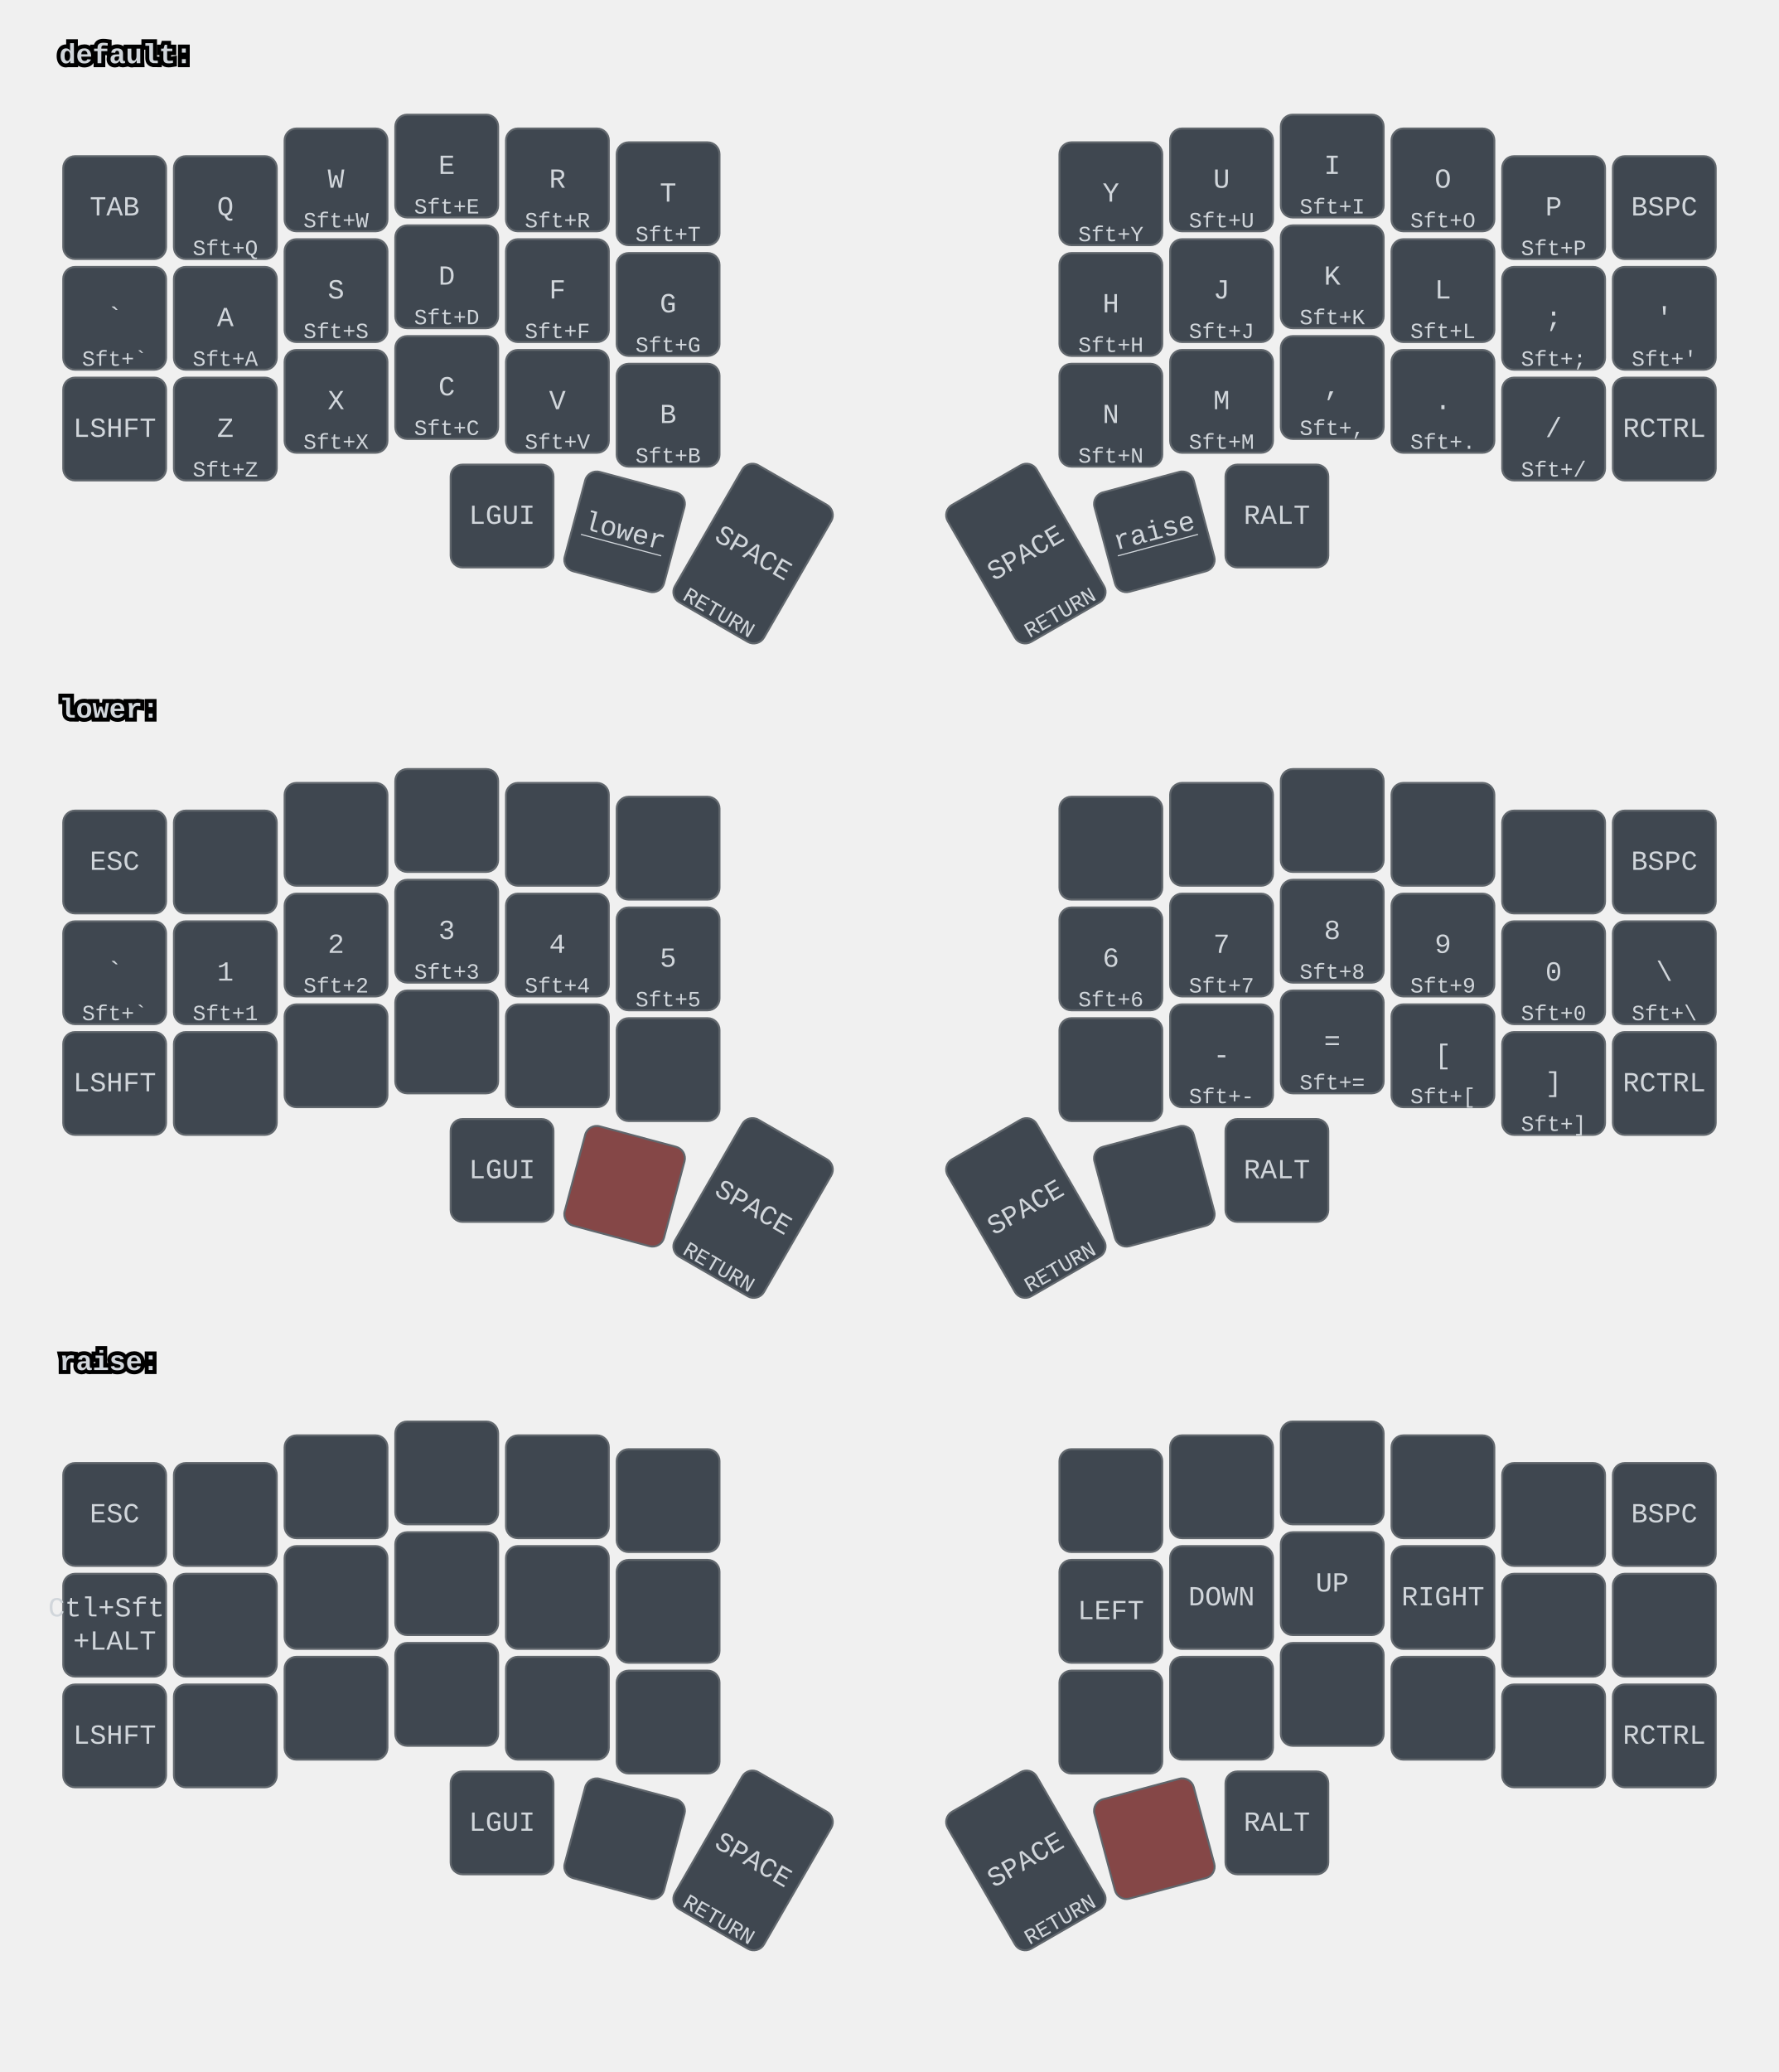
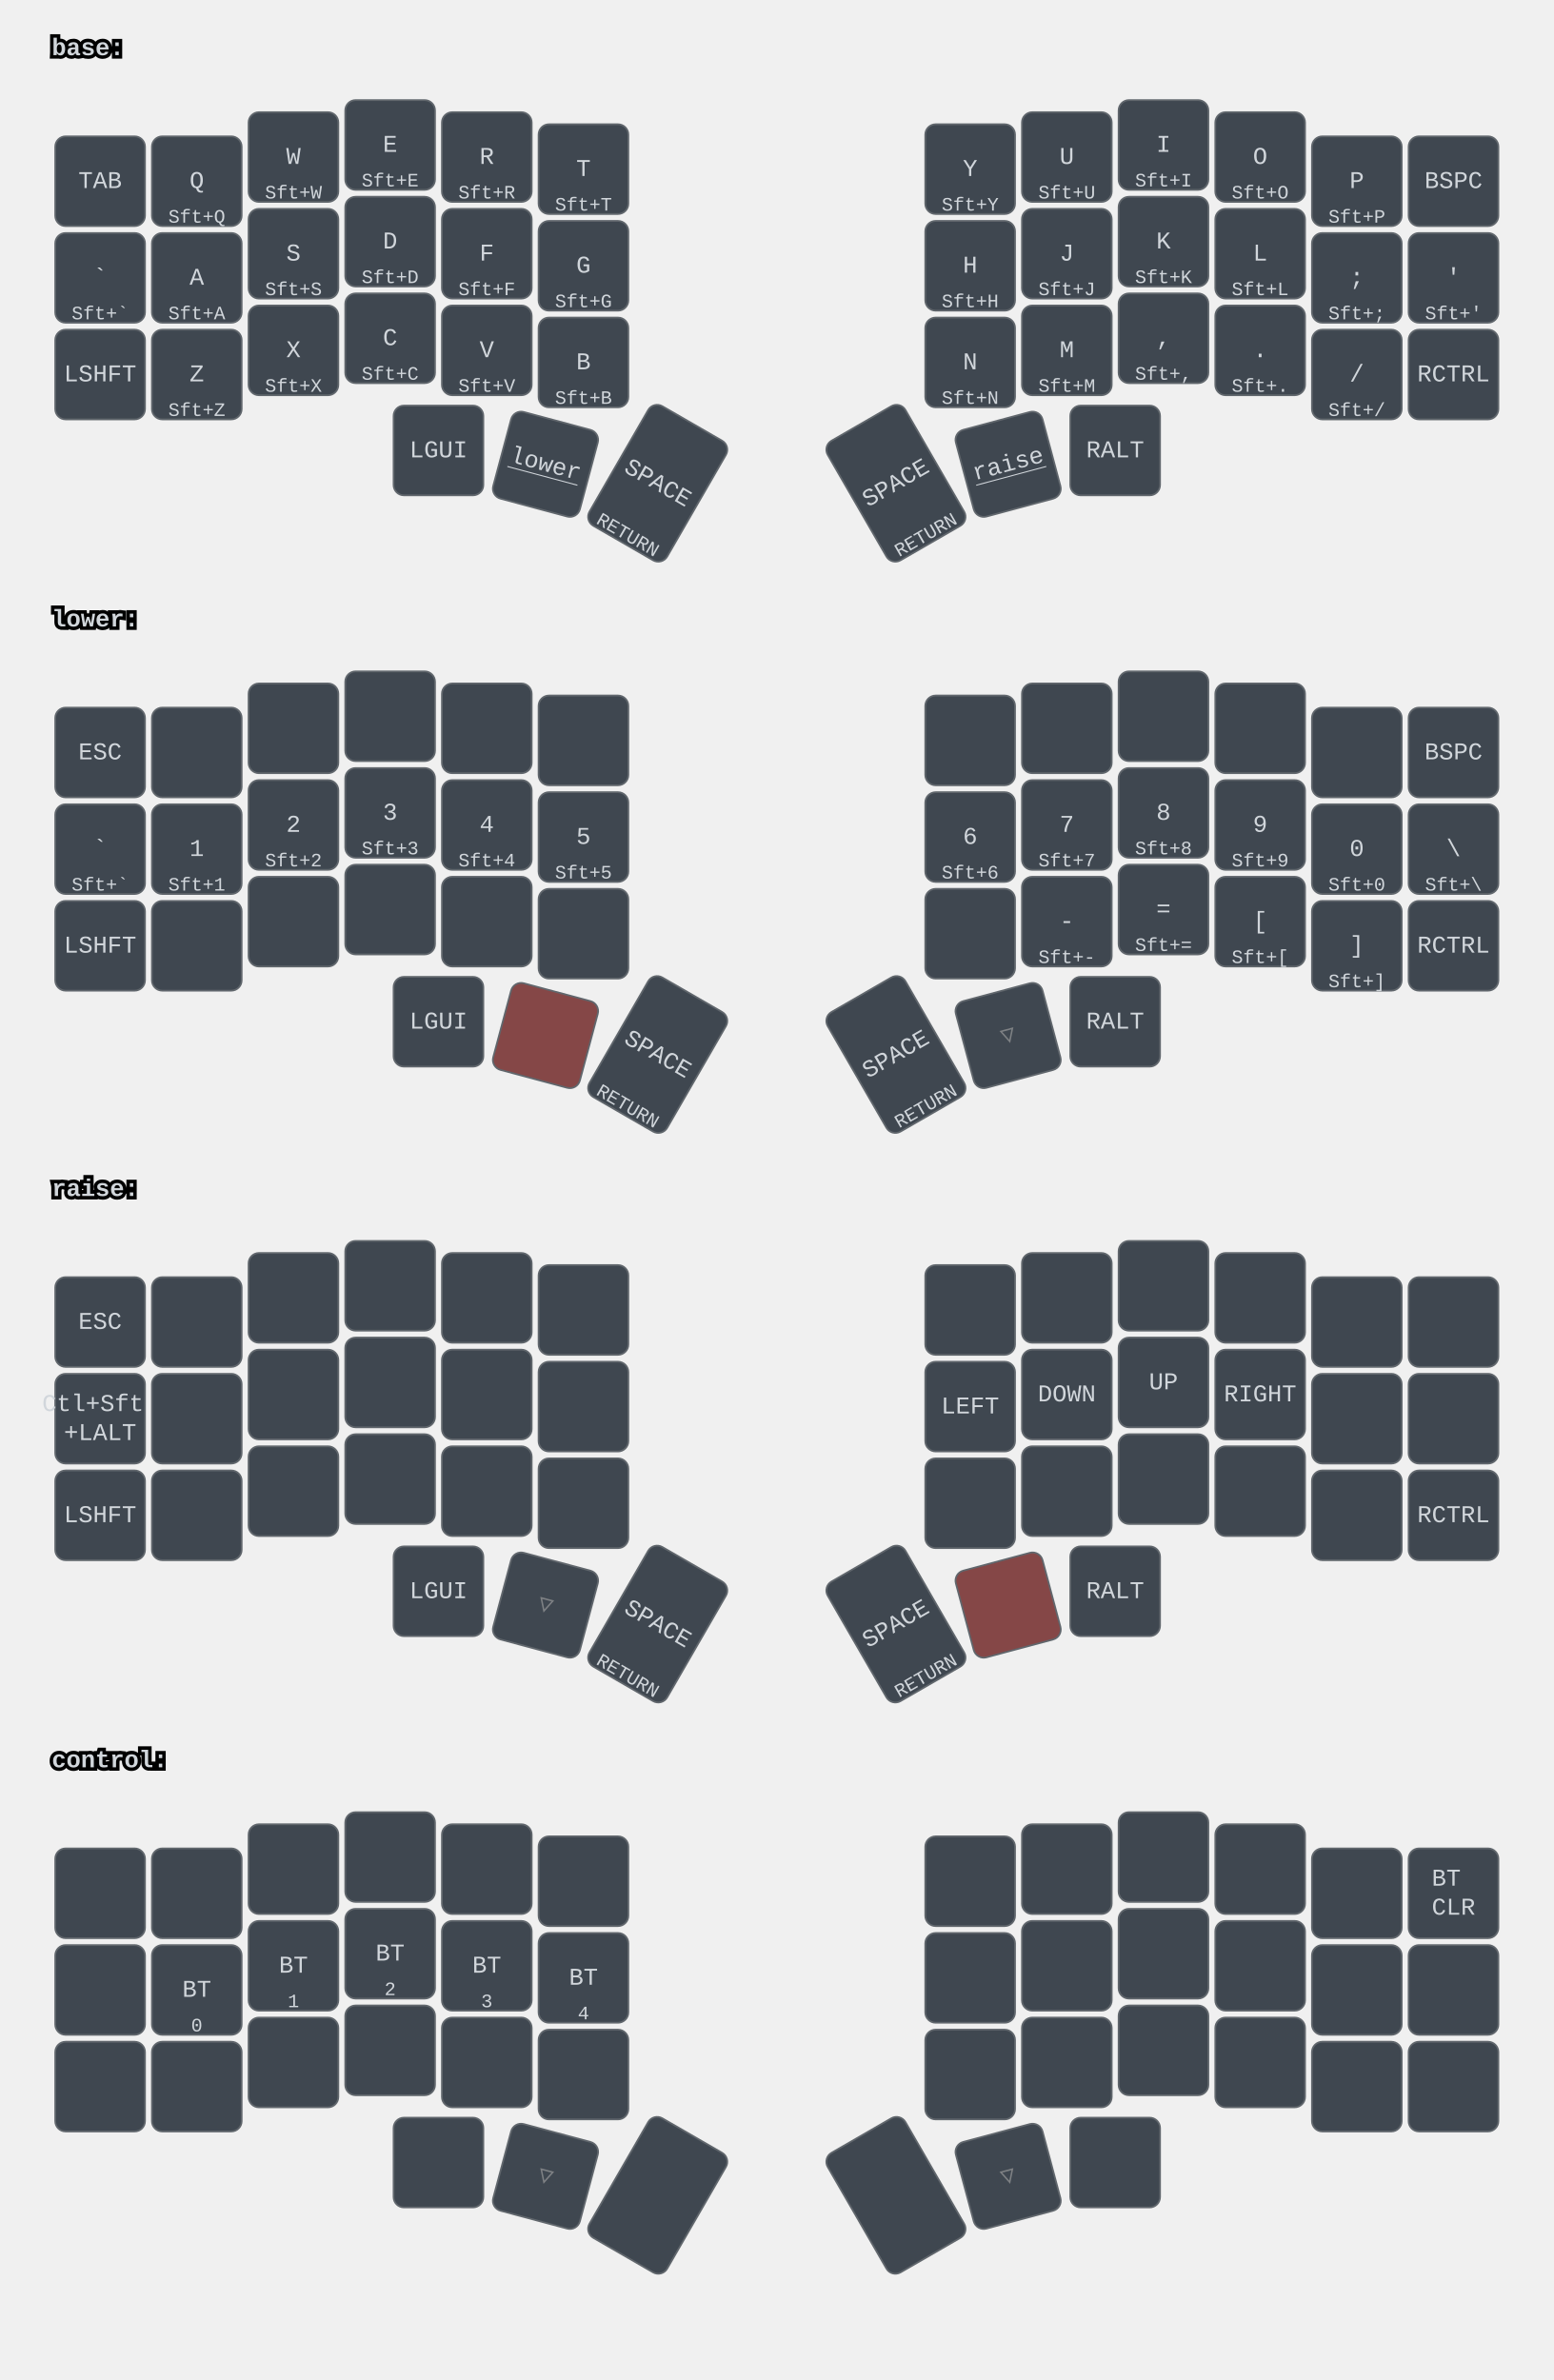
- <svg xmlns="http://www.w3.org/2000/svg" width="900" height="1048" viewBox="0 0 900 1048" class="keymap">
+ <svg xmlns="http://www.w3.org/2000/svg" width="900" height="1379" viewBox="0 0 900 1379" class="keymap">
  <style>/* inherit to force styles through use tags */
svg path {
    fill: inherit;
}

/* font and background color specifications */
svg.keymap {
    font-family: SFMono-Regular,Consolas,Liberation Mono,Menlo,monospace;
    font-size: 14px;
    font-kerning: normal;
    text-rendering: optimizeLegibility;
    fill: #24292e;
}

/* default key styling */
rect.key {
    fill: #f6f8fa;
}

rect.key, rect.combo {
    stroke: #c9cccf;
    stroke-width: 1;
}

/* default key side styling, only used is draw_key_sides is set */
rect.side {
    filter: brightness(90%);
}

/* color accent for combo boxes */
rect.combo, rect.combo-separate {
    fill: #cdf;
}

/* color accent for held keys */
rect.held, rect.combo.held {
    fill: #fdd;
}

/* color accent for ghost (optional) keys */
rect.ghost, rect.combo.ghost {
    stroke-dasharray: 4, 4;
    stroke-width: 2;
}

text {
    text-anchor: middle;
    dominant-baseline: middle;
}

/* styling for layer labels */
text.label {
    font-weight: bold;
    text-anchor: start;
    stroke: white;
    stroke-width: 4;
    paint-order: stroke;
}

/* styling for optional footer */
text.footer {
    text-anchor: end;
    dominant-baseline: auto;
    stroke: white;
    stroke-width: 4;
    paint-order: stroke;
}

/* styling for combo tap, and key non-tap label text */
text.combo, text.hold, text.shifted, text.left, text.right {
    font-size: 11px;
}

text.hold {
    text-anchor: middle;
    dominant-baseline: auto;
}

text.shifted {
    text-anchor: middle;
    dominant-baseline: hanging;
}

text.left {
    text-anchor: start;
}

text.right {
    text-anchor: end;
}

text.layer-activator {
    text-decoration: underline;
}

/* styling for hold/shifted label text in combo box */
text.combo.hold, text.combo.shifted, text.combo.left, text.combo.right {
    font-size: 8px;
}

/* lighter symbol for transparent keys */
text.trans {
    fill: #7b7e81;
}

/* styling for combo dendrons */
path.combo {
    stroke-width: 1;
    stroke: gray;
    fill: none;
}

/* Start Tabler Icons Cleanup */
/* cannot use height/width with glyphs */
.icon-tabler &gt; path {
    fill: inherit;
    stroke: inherit;
    stroke-width: 2;
}
/* hide tabler's default box */
.icon-tabler &gt; path[stroke="none"][fill="none"] {
    visibility: hidden;
}
/* End Tabler Icons Cleanup */

svg.keymap { fill: #d1d6db; }
rect.key { fill: #3f4750; }
rect.key, rect.combo { stroke: #60666c; }
rect.combo, rect.combo-separate { fill: #1f3d7a; }
rect.held, rect.combo.held { fill: #854747; }
text.label, text.footer { stroke: black; }
text.trans { fill: #7e8184; }
path.combo { stroke: #7f7f7f; }
</style>
-   <g transform="translate(30, 0)" class="layer-default">
-     <text x="0" y="28" class="label" id="default">default:</text>
+   <g transform="translate(30, 0)" class="layer-base">
+     <text x="0" y="28" class="label" id="base">base:</text>
    <g transform="translate(0, 56)">
      <g transform="translate(28, 49)" class="key keypos-0">
        <rect rx="6" ry="6" x="-26" y="-26" width="52" height="52" class="key" />
        <text x="0" y="0" class="key tap">TAB</text>
      </g>
      <g transform="translate(84, 49)" class="key keypos-1">
        <rect rx="6" ry="6" x="-26" y="-26" width="52" height="52" class="key" />
        <text x="0" y="0" class="key tap">Q</text>
        <text x="0" y="24" class="key hold">Sft+Q</text>
      </g>
      <g transform="translate(140, 35)" class="key keypos-2">
        <rect rx="6" ry="6" x="-26" y="-26" width="52" height="52" class="key" />
        <text x="0" y="0" class="key tap">W</text>
        <text x="0" y="24" class="key hold">Sft+W</text>
      </g>
      <g transform="translate(196, 28)" class="key keypos-3">
        <rect rx="6" ry="6" x="-26" y="-26" width="52" height="52" class="key" />
        <text x="0" y="0" class="key tap">E</text>
        <text x="0" y="24" class="key hold">Sft+E</text>
      </g>
      <g transform="translate(252, 35)" class="key keypos-4">
        <rect rx="6" ry="6" x="-26" y="-26" width="52" height="52" class="key" />
        <text x="0" y="0" class="key tap">R</text>
        <text x="0" y="24" class="key hold">Sft+R</text>
      </g>
      <g transform="translate(308, 42)" class="key keypos-5">
        <rect rx="6" ry="6" x="-26" y="-26" width="52" height="52" class="key" />
        <text x="0" y="0" class="key tap">T</text>
        <text x="0" y="24" class="key hold">Sft+T</text>
      </g>
      <g transform="translate(532, 42)" class="key keypos-6">
        <rect rx="6" ry="6" x="-26" y="-26" width="52" height="52" class="key" />
        <text x="0" y="0" class="key tap">Y</text>
        <text x="0" y="24" class="key hold">Sft+Y</text>
      </g>
      <g transform="translate(588, 35)" class="key keypos-7">
        <rect rx="6" ry="6" x="-26" y="-26" width="52" height="52" class="key" />
        <text x="0" y="0" class="key tap">U</text>
        <text x="0" y="24" class="key hold">Sft+U</text>
      </g>
      <g transform="translate(644, 28)" class="key keypos-8">
        <rect rx="6" ry="6" x="-26" y="-26" width="52" height="52" class="key" />
        <text x="0" y="0" class="key tap">I</text>
        <text x="0" y="24" class="key hold">Sft+I</text>
      </g>
      <g transform="translate(700, 35)" class="key keypos-9">
        <rect rx="6" ry="6" x="-26" y="-26" width="52" height="52" class="key" />
        <text x="0" y="0" class="key tap">O</text>
        <text x="0" y="24" class="key hold">Sft+O</text>
      </g>
      <g transform="translate(756, 49)" class="key keypos-10">
        <rect rx="6" ry="6" x="-26" y="-26" width="52" height="52" class="key" />
        <text x="0" y="0" class="key tap">P</text>
        <text x="0" y="24" class="key hold">Sft+P</text>
      </g>
      <g transform="translate(812, 49)" class="key keypos-11">
        <rect rx="6" ry="6" x="-26" y="-26" width="52" height="52" class="key" />
        <text x="0" y="0" class="key tap">BSPC</text>
      </g>
      <g transform="translate(28, 105)" class="key keypos-12">
        <rect rx="6" ry="6" x="-26" y="-26" width="52" height="52" class="key" />
        <text x="0" y="0" class="key tap">`</text>
        <text x="0" y="24" class="key hold">Sft+`</text>
      </g>
      <g transform="translate(84, 105)" class="key keypos-13">
        <rect rx="6" ry="6" x="-26" y="-26" width="52" height="52" class="key" />
        <text x="0" y="0" class="key tap">A</text>
        <text x="0" y="24" class="key hold">Sft+A</text>
      </g>
      <g transform="translate(140, 91)" class="key keypos-14">
        <rect rx="6" ry="6" x="-26" y="-26" width="52" height="52" class="key" />
        <text x="0" y="0" class="key tap">S</text>
        <text x="0" y="24" class="key hold">Sft+S</text>
      </g>
      <g transform="translate(196, 84)" class="key keypos-15">
        <rect rx="6" ry="6" x="-26" y="-26" width="52" height="52" class="key" />
        <text x="0" y="0" class="key tap">D</text>
        <text x="0" y="24" class="key hold">Sft+D</text>
      </g>
      <g transform="translate(252, 91)" class="key keypos-16">
        <rect rx="6" ry="6" x="-26" y="-26" width="52" height="52" class="key" />
        <text x="0" y="0" class="key tap">F</text>
        <text x="0" y="24" class="key hold">Sft+F</text>
      </g>
      <g transform="translate(308, 98)" class="key keypos-17">
        <rect rx="6" ry="6" x="-26" y="-26" width="52" height="52" class="key" />
        <text x="0" y="0" class="key tap">G</text>
        <text x="0" y="24" class="key hold">Sft+G</text>
      </g>
      <g transform="translate(532, 98)" class="key keypos-18">
        <rect rx="6" ry="6" x="-26" y="-26" width="52" height="52" class="key" />
        <text x="0" y="0" class="key tap">H</text>
        <text x="0" y="24" class="key hold">Sft+H</text>
      </g>
      <g transform="translate(588, 91)" class="key keypos-19">
        <rect rx="6" ry="6" x="-26" y="-26" width="52" height="52" class="key" />
        <text x="0" y="0" class="key tap">J</text>
        <text x="0" y="24" class="key hold">Sft+J</text>
      </g>
      <g transform="translate(644, 84)" class="key keypos-20">
        <rect rx="6" ry="6" x="-26" y="-26" width="52" height="52" class="key" />
        <text x="0" y="0" class="key tap">K</text>
        <text x="0" y="24" class="key hold">Sft+K</text>
      </g>
      <g transform="translate(700, 91)" class="key keypos-21">
        <rect rx="6" ry="6" x="-26" y="-26" width="52" height="52" class="key" />
        <text x="0" y="0" class="key tap">L</text>
        <text x="0" y="24" class="key hold">Sft+L</text>
      </g>
      <g transform="translate(756, 105)" class="key keypos-22">
        <rect rx="6" ry="6" x="-26" y="-26" width="52" height="52" class="key" />
        <text x="0" y="0" class="key tap">;</text>
        <text x="0" y="24" class="key hold">Sft+;</text>
      </g>
      <g transform="translate(812, 105)" class="key keypos-23">
        <rect rx="6" ry="6" x="-26" y="-26" width="52" height="52" class="key" />
        <text x="0" y="0" class="key tap">'</text>
        <text x="0" y="24" class="key hold">Sft+'</text>
      </g>
      <g transform="translate(28, 161)" class="key keypos-24">
        <rect rx="6" ry="6" x="-26" y="-26" width="52" height="52" class="key" />
        <text x="0" y="0" class="key tap">LSHFT</text>
      </g>
      <g transform="translate(84, 161)" class="key keypos-25">
        <rect rx="6" ry="6" x="-26" y="-26" width="52" height="52" class="key" />
        <text x="0" y="0" class="key tap">Z</text>
        <text x="0" y="24" class="key hold">Sft+Z</text>
      </g>
      <g transform="translate(140, 147)" class="key keypos-26">
        <rect rx="6" ry="6" x="-26" y="-26" width="52" height="52" class="key" />
        <text x="0" y="0" class="key tap">X</text>
        <text x="0" y="24" class="key hold">Sft+X</text>
      </g>
      <g transform="translate(196, 140)" class="key keypos-27">
        <rect rx="6" ry="6" x="-26" y="-26" width="52" height="52" class="key" />
        <text x="0" y="0" class="key tap">C</text>
        <text x="0" y="24" class="key hold">Sft+C</text>
      </g>
      <g transform="translate(252, 147)" class="key keypos-28">
        <rect rx="6" ry="6" x="-26" y="-26" width="52" height="52" class="key" />
        <text x="0" y="0" class="key tap">V</text>
        <text x="0" y="24" class="key hold">Sft+V</text>
      </g>
      <g transform="translate(308, 154)" class="key keypos-29">
        <rect rx="6" ry="6" x="-26" y="-26" width="52" height="52" class="key" />
        <text x="0" y="0" class="key tap">B</text>
        <text x="0" y="24" class="key hold">Sft+B</text>
      </g>
      <g transform="translate(532, 154)" class="key keypos-30">
        <rect rx="6" ry="6" x="-26" y="-26" width="52" height="52" class="key" />
        <text x="0" y="0" class="key tap">N</text>
        <text x="0" y="24" class="key hold">Sft+N</text>
      </g>
      <g transform="translate(588, 147)" class="key keypos-31">
        <rect rx="6" ry="6" x="-26" y="-26" width="52" height="52" class="key" />
        <text x="0" y="0" class="key tap">M</text>
        <text x="0" y="24" class="key hold">Sft+M</text>
      </g>
      <g transform="translate(644, 140)" class="key keypos-32">
        <rect rx="6" ry="6" x="-26" y="-26" width="52" height="52" class="key" />
        <text x="0" y="0" class="key tap">,</text>
        <text x="0" y="24" class="key hold">Sft+,</text>
      </g>
      <g transform="translate(700, 147)" class="key keypos-33">
        <rect rx="6" ry="6" x="-26" y="-26" width="52" height="52" class="key" />
        <text x="0" y="0" class="key tap">.</text>
        <text x="0" y="24" class="key hold">Sft+.</text>
      </g>
      <g transform="translate(756, 161)" class="key keypos-34">
        <rect rx="6" ry="6" x="-26" y="-26" width="52" height="52" class="key" />
        <text x="0" y="0" class="key tap">/</text>
        <text x="0" y="24" class="key hold">Sft+/</text>
      </g>
      <g transform="translate(812, 161)" class="key keypos-35">
        <rect rx="6" ry="6" x="-26" y="-26" width="52" height="52" class="key" />
        <text x="0" y="0" class="key tap">RCTRL</text>
      </g>
      <g transform="translate(224, 205)" class="key keypos-36">
        <rect rx="6" ry="6" x="-26" y="-26" width="52" height="52" class="key" />
        <text x="0" y="0" class="key tap">LGUI</text>
      </g>
      <g transform="translate(286, 213) rotate(15.0)" class="key keypos-37">
        <rect rx="6" ry="6" x="-26" y="-26" width="52" height="52" class="key" />
        <a href="#lower">
          <text x="0" y="0" class="key tap layer-activator">lower</text>
        </a>
      </g>
      <g transform="translate(351, 224) rotate(30.0)" class="key keypos-38">
        <rect rx="6" ry="6" x="-26" y="-40" width="52" height="80" class="key" />
        <text x="0" y="0" class="key tap">SPACE</text>
        <text x="0" y="38" class="key hold">RETURN</text>
      </g>
      <g transform="translate(489, 224) rotate(-30.0)" class="key keypos-39">
        <rect rx="6" ry="6" x="-26" y="-40" width="52" height="80" class="key" />
        <text x="0" y="0" class="key tap">SPACE</text>
        <text x="0" y="38" class="key hold">RETURN</text>
      </g>
      <g transform="translate(554, 213) rotate(-15.0)" class="key keypos-40">
        <rect rx="6" ry="6" x="-26" y="-26" width="52" height="52" class="key" />
        <a href="#raise">
          <text x="0" y="0" class="key tap layer-activator">raise</text>
        </a>
      </g>
      <g transform="translate(616, 205)" class="key keypos-41">
        <rect rx="6" ry="6" x="-26" y="-26" width="52" height="52" class="key" />
        <text x="0" y="0" class="key tap">RALT</text>
      </g>
    </g>
  </g>
  <g transform="translate(30, 331)" class="layer-lower">
    <text x="0" y="28" class="label" id="lower">lower:</text>
    <g transform="translate(0, 56)">
      <g transform="translate(28, 49)" class="key keypos-0">
        <rect rx="6" ry="6" x="-26" y="-26" width="52" height="52" class="key" />
        <text x="0" y="0" class="key tap">ESC</text>
      </g>
      <g transform="translate(84, 49)" class="key keypos-1">
        <rect rx="6" ry="6" x="-26" y="-26" width="52" height="52" class="key" />
      </g>
      <g transform="translate(140, 35)" class="key keypos-2">
        <rect rx="6" ry="6" x="-26" y="-26" width="52" height="52" class="key" />
      </g>
      <g transform="translate(196, 28)" class="key keypos-3">
        <rect rx="6" ry="6" x="-26" y="-26" width="52" height="52" class="key" />
      </g>
      <g transform="translate(252, 35)" class="key keypos-4">
        <rect rx="6" ry="6" x="-26" y="-26" width="52" height="52" class="key" />
      </g>
      <g transform="translate(308, 42)" class="key keypos-5">
        <rect rx="6" ry="6" x="-26" y="-26" width="52" height="52" class="key" />
      </g>
      <g transform="translate(532, 42)" class="key keypos-6">
        <rect rx="6" ry="6" x="-26" y="-26" width="52" height="52" class="key" />
      </g>
      <g transform="translate(588, 35)" class="key keypos-7">
        <rect rx="6" ry="6" x="-26" y="-26" width="52" height="52" class="key" />
      </g>
      <g transform="translate(644, 28)" class="key keypos-8">
        <rect rx="6" ry="6" x="-26" y="-26" width="52" height="52" class="key" />
      </g>
      <g transform="translate(700, 35)" class="key keypos-9">
        <rect rx="6" ry="6" x="-26" y="-26" width="52" height="52" class="key" />
      </g>
      <g transform="translate(756, 49)" class="key keypos-10">
        <rect rx="6" ry="6" x="-26" y="-26" width="52" height="52" class="key" />
      </g>
      <g transform="translate(812, 49)" class="key keypos-11">
        <rect rx="6" ry="6" x="-26" y="-26" width="52" height="52" class="key" />
        <text x="0" y="0" class="key tap">BSPC</text>
      </g>
      <g transform="translate(28, 105)" class="key keypos-12">
        <rect rx="6" ry="6" x="-26" y="-26" width="52" height="52" class="key" />
        <text x="0" y="0" class="key tap">`</text>
        <text x="0" y="24" class="key hold">Sft+`</text>
      </g>
      <g transform="translate(84, 105)" class="key keypos-13">
        <rect rx="6" ry="6" x="-26" y="-26" width="52" height="52" class="key" />
        <text x="0" y="0" class="key tap">1</text>
        <text x="0" y="24" class="key hold">Sft+1</text>
      </g>
      <g transform="translate(140, 91)" class="key keypos-14">
        <rect rx="6" ry="6" x="-26" y="-26" width="52" height="52" class="key" />
        <text x="0" y="0" class="key tap">2</text>
        <text x="0" y="24" class="key hold">Sft+2</text>
      </g>
      <g transform="translate(196, 84)" class="key keypos-15">
        <rect rx="6" ry="6" x="-26" y="-26" width="52" height="52" class="key" />
        <text x="0" y="0" class="key tap">3</text>
        <text x="0" y="24" class="key hold">Sft+3</text>
      </g>
      <g transform="translate(252, 91)" class="key keypos-16">
        <rect rx="6" ry="6" x="-26" y="-26" width="52" height="52" class="key" />
        <text x="0" y="0" class="key tap">4</text>
        <text x="0" y="24" class="key hold">Sft+4</text>
      </g>
      <g transform="translate(308, 98)" class="key keypos-17">
        <rect rx="6" ry="6" x="-26" y="-26" width="52" height="52" class="key" />
        <text x="0" y="0" class="key tap">5</text>
        <text x="0" y="24" class="key hold">Sft+5</text>
      </g>
      <g transform="translate(532, 98)" class="key keypos-18">
        <rect rx="6" ry="6" x="-26" y="-26" width="52" height="52" class="key" />
        <text x="0" y="0" class="key tap">6</text>
        <text x="0" y="24" class="key hold">Sft+6</text>
      </g>
      <g transform="translate(588, 91)" class="key keypos-19">
        <rect rx="6" ry="6" x="-26" y="-26" width="52" height="52" class="key" />
        <text x="0" y="0" class="key tap">7</text>
        <text x="0" y="24" class="key hold">Sft+7</text>
      </g>
      <g transform="translate(644, 84)" class="key keypos-20">
        <rect rx="6" ry="6" x="-26" y="-26" width="52" height="52" class="key" />
        <text x="0" y="0" class="key tap">8</text>
        <text x="0" y="24" class="key hold">Sft+8</text>
      </g>
      <g transform="translate(700, 91)" class="key keypos-21">
        <rect rx="6" ry="6" x="-26" y="-26" width="52" height="52" class="key" />
        <text x="0" y="0" class="key tap">9</text>
        <text x="0" y="24" class="key hold">Sft+9</text>
      </g>
      <g transform="translate(756, 105)" class="key keypos-22">
        <rect rx="6" ry="6" x="-26" y="-26" width="52" height="52" class="key" />
        <text x="0" y="0" class="key tap">0</text>
        <text x="0" y="24" class="key hold">Sft+0</text>
      </g>
      <g transform="translate(812, 105)" class="key keypos-23">
        <rect rx="6" ry="6" x="-26" y="-26" width="52" height="52" class="key" />
        <text x="0" y="0" class="key tap">\</text>
        <text x="0" y="24" class="key hold">Sft+\</text>
      </g>
      <g transform="translate(28, 161)" class="key keypos-24">
        <rect rx="6" ry="6" x="-26" y="-26" width="52" height="52" class="key" />
        <text x="0" y="0" class="key tap">LSHFT</text>
      </g>
      <g transform="translate(84, 161)" class="key keypos-25">
        <rect rx="6" ry="6" x="-26" y="-26" width="52" height="52" class="key" />
      </g>
      <g transform="translate(140, 147)" class="key keypos-26">
        <rect rx="6" ry="6" x="-26" y="-26" width="52" height="52" class="key" />
      </g>
      <g transform="translate(196, 140)" class="key keypos-27">
        <rect rx="6" ry="6" x="-26" y="-26" width="52" height="52" class="key" />
      </g>
      <g transform="translate(252, 147)" class="key keypos-28">
        <rect rx="6" ry="6" x="-26" y="-26" width="52" height="52" class="key" />
      </g>
      <g transform="translate(308, 154)" class="key keypos-29">
        <rect rx="6" ry="6" x="-26" y="-26" width="52" height="52" class="key" />
      </g>
      <g transform="translate(532, 154)" class="key keypos-30">
        <rect rx="6" ry="6" x="-26" y="-26" width="52" height="52" class="key" />
      </g>
      <g transform="translate(588, 147)" class="key keypos-31">
        <rect rx="6" ry="6" x="-26" y="-26" width="52" height="52" class="key" />
        <text x="0" y="0" class="key tap">-</text>
        <text x="0" y="24" class="key hold">Sft+-</text>
      </g>
      <g transform="translate(644, 140)" class="key keypos-32">
        <rect rx="6" ry="6" x="-26" y="-26" width="52" height="52" class="key" />
        <text x="0" y="0" class="key tap">=</text>
        <text x="0" y="24" class="key hold">Sft+=</text>
      </g>
      <g transform="translate(700, 147)" class="key keypos-33">
        <rect rx="6" ry="6" x="-26" y="-26" width="52" height="52" class="key" />
        <text x="0" y="0" class="key tap">[</text>
        <text x="0" y="24" class="key hold">Sft+[</text>
      </g>
      <g transform="translate(756, 161)" class="key keypos-34">
        <rect rx="6" ry="6" x="-26" y="-26" width="52" height="52" class="key" />
        <text x="0" y="0" class="key tap">]</text>
        <text x="0" y="24" class="key hold">Sft+]</text>
      </g>
      <g transform="translate(812, 161)" class="key keypos-35">
        <rect rx="6" ry="6" x="-26" y="-26" width="52" height="52" class="key" />
        <text x="0" y="0" class="key tap">RCTRL</text>
      </g>
      <g transform="translate(224, 205)" class="key keypos-36">
        <rect rx="6" ry="6" x="-26" y="-26" width="52" height="52" class="key" />
        <text x="0" y="0" class="key tap">LGUI</text>
      </g>
      <g transform="translate(286, 213) rotate(15.0)" class="key held keypos-37">
        <rect rx="6" ry="6" x="-26" y="-26" width="52" height="52" class="key held" />
      </g>
      <g transform="translate(351, 224) rotate(30.0)" class="key keypos-38">
        <rect rx="6" ry="6" x="-26" y="-40" width="52" height="80" class="key" />
        <text x="0" y="0" class="key tap">SPACE</text>
        <text x="0" y="38" class="key hold">RETURN</text>
      </g>
      <g transform="translate(489, 224) rotate(-30.0)" class="key keypos-39">
        <rect rx="6" ry="6" x="-26" y="-40" width="52" height="80" class="key" />
        <text x="0" y="0" class="key tap">SPACE</text>
        <text x="0" y="38" class="key hold">RETURN</text>
      </g>
-       <g transform="translate(554, 213) rotate(-15.0)" class="key keypos-40">
-         <rect rx="6" ry="6" x="-26" y="-26" width="52" height="52" class="key" />
+       <g transform="translate(554, 213) rotate(-15.0)" class="key trans keypos-40">
+         <rect rx="6" ry="6" x="-26" y="-26" width="52" height="52" class="key trans" />
+         <text x="0" y="0" class="key trans tap">▽</text>
      </g>
      <g transform="translate(616, 205)" class="key keypos-41">
        <rect rx="6" ry="6" x="-26" y="-26" width="52" height="52" class="key" />
        <text x="0" y="0" class="key tap">RALT</text>
      </g>
    </g>
  </g>
  <g transform="translate(30, 661)" class="layer-raise">
    <text x="0" y="28" class="label" id="raise">raise:</text>
    <g transform="translate(0, 56)">
      <g transform="translate(28, 49)" class="key keypos-0">
        <rect rx="6" ry="6" x="-26" y="-26" width="52" height="52" class="key" />
        <text x="0" y="0" class="key tap">ESC</text>
      </g>
      <g transform="translate(84, 49)" class="key keypos-1">
        <rect rx="6" ry="6" x="-26" y="-26" width="52" height="52" class="key" />
      </g>
      <g transform="translate(140, 35)" class="key keypos-2">
        <rect rx="6" ry="6" x="-26" y="-26" width="52" height="52" class="key" />
      </g>
      <g transform="translate(196, 28)" class="key keypos-3">
        <rect rx="6" ry="6" x="-26" y="-26" width="52" height="52" class="key" />
      </g>
      <g transform="translate(252, 35)" class="key keypos-4">
        <rect rx="6" ry="6" x="-26" y="-26" width="52" height="52" class="key" />
      </g>
      <g transform="translate(308, 42)" class="key keypos-5">
        <rect rx="6" ry="6" x="-26" y="-26" width="52" height="52" class="key" />
      </g>
      <g transform="translate(532, 42)" class="key keypos-6">
        <rect rx="6" ry="6" x="-26" y="-26" width="52" height="52" class="key" />
      </g>
      <g transform="translate(588, 35)" class="key keypos-7">
        <rect rx="6" ry="6" x="-26" y="-26" width="52" height="52" class="key" />
      </g>
      <g transform="translate(644, 28)" class="key keypos-8">
        <rect rx="6" ry="6" x="-26" y="-26" width="52" height="52" class="key" />
      </g>
      <g transform="translate(700, 35)" class="key keypos-9">
        <rect rx="6" ry="6" x="-26" y="-26" width="52" height="52" class="key" />
      </g>
      <g transform="translate(756, 49)" class="key keypos-10">
        <rect rx="6" ry="6" x="-26" y="-26" width="52" height="52" class="key" />
      </g>
      <g transform="translate(812, 49)" class="key keypos-11">
        <rect rx="6" ry="6" x="-26" y="-26" width="52" height="52" class="key" />
-         <text x="0" y="0" class="key tap">BSPC</text>
      </g>
      <g transform="translate(28, 105)" class="key keypos-12">
        <rect rx="6" ry="6" x="-26" y="-26" width="52" height="52" class="key" />
        <text x="0" y="0" class="key tap">
          <tspan x="0" dy="-0.6em">Ctl+Sft</tspan>
          <tspan x="0" dy="1.2em">+LALT</tspan>
        </text>
      </g>
      <g transform="translate(84, 105)" class="key keypos-13">
        <rect rx="6" ry="6" x="-26" y="-26" width="52" height="52" class="key" />
      </g>
      <g transform="translate(140, 91)" class="key keypos-14">
        <rect rx="6" ry="6" x="-26" y="-26" width="52" height="52" class="key" />
      </g>
      <g transform="translate(196, 84)" class="key keypos-15">
        <rect rx="6" ry="6" x="-26" y="-26" width="52" height="52" class="key" />
      </g>
      <g transform="translate(252, 91)" class="key keypos-16">
        <rect rx="6" ry="6" x="-26" y="-26" width="52" height="52" class="key" />
      </g>
      <g transform="translate(308, 98)" class="key keypos-17">
        <rect rx="6" ry="6" x="-26" y="-26" width="52" height="52" class="key" />
      </g>
      <g transform="translate(532, 98)" class="key keypos-18">
        <rect rx="6" ry="6" x="-26" y="-26" width="52" height="52" class="key" />
        <text x="0" y="0" class="key tap">LEFT</text>
      </g>
      <g transform="translate(588, 91)" class="key keypos-19">
        <rect rx="6" ry="6" x="-26" y="-26" width="52" height="52" class="key" />
        <text x="0" y="0" class="key tap">DOWN</text>
      </g>
      <g transform="translate(644, 84)" class="key keypos-20">
        <rect rx="6" ry="6" x="-26" y="-26" width="52" height="52" class="key" />
        <text x="0" y="0" class="key tap">UP</text>
      </g>
      <g transform="translate(700, 91)" class="key keypos-21">
        <rect rx="6" ry="6" x="-26" y="-26" width="52" height="52" class="key" />
        <text x="0" y="0" class="key tap">RIGHT</text>
      </g>
      <g transform="translate(756, 105)" class="key keypos-22">
        <rect rx="6" ry="6" x="-26" y="-26" width="52" height="52" class="key" />
      </g>
      <g transform="translate(812, 105)" class="key keypos-23">
        <rect rx="6" ry="6" x="-26" y="-26" width="52" height="52" class="key" />
      </g>
      <g transform="translate(28, 161)" class="key keypos-24">
        <rect rx="6" ry="6" x="-26" y="-26" width="52" height="52" class="key" />
        <text x="0" y="0" class="key tap">LSHFT</text>
      </g>
      <g transform="translate(84, 161)" class="key keypos-25">
        <rect rx="6" ry="6" x="-26" y="-26" width="52" height="52" class="key" />
      </g>
      <g transform="translate(140, 147)" class="key keypos-26">
        <rect rx="6" ry="6" x="-26" y="-26" width="52" height="52" class="key" />
      </g>
      <g transform="translate(196, 140)" class="key keypos-27">
        <rect rx="6" ry="6" x="-26" y="-26" width="52" height="52" class="key" />
      </g>
      <g transform="translate(252, 147)" class="key keypos-28">
        <rect rx="6" ry="6" x="-26" y="-26" width="52" height="52" class="key" />
      </g>
      <g transform="translate(308, 154)" class="key keypos-29">
        <rect rx="6" ry="6" x="-26" y="-26" width="52" height="52" class="key" />
      </g>
      <g transform="translate(532, 154)" class="key keypos-30">
        <rect rx="6" ry="6" x="-26" y="-26" width="52" height="52" class="key" />
      </g>
      <g transform="translate(588, 147)" class="key keypos-31">
        <rect rx="6" ry="6" x="-26" y="-26" width="52" height="52" class="key" />
      </g>
      <g transform="translate(644, 140)" class="key keypos-32">
        <rect rx="6" ry="6" x="-26" y="-26" width="52" height="52" class="key" />
      </g>
      <g transform="translate(700, 147)" class="key keypos-33">
        <rect rx="6" ry="6" x="-26" y="-26" width="52" height="52" class="key" />
      </g>
      <g transform="translate(756, 161)" class="key keypos-34">
        <rect rx="6" ry="6" x="-26" y="-26" width="52" height="52" class="key" />
      </g>
      <g transform="translate(812, 161)" class="key keypos-35">
        <rect rx="6" ry="6" x="-26" y="-26" width="52" height="52" class="key" />
        <text x="0" y="0" class="key tap">RCTRL</text>
      </g>
      <g transform="translate(224, 205)" class="key keypos-36">
        <rect rx="6" ry="6" x="-26" y="-26" width="52" height="52" class="key" />
        <text x="0" y="0" class="key tap">LGUI</text>
      </g>
-       <g transform="translate(286, 213) rotate(15.0)" class="key keypos-37">
-         <rect rx="6" ry="6" x="-26" y="-26" width="52" height="52" class="key" />
+       <g transform="translate(286, 213) rotate(15.0)" class="key trans keypos-37">
+         <rect rx="6" ry="6" x="-26" y="-26" width="52" height="52" class="key trans" />
+         <text x="0" y="0" class="key trans tap">▽</text>
      </g>
      <g transform="translate(351, 224) rotate(30.0)" class="key keypos-38">
        <rect rx="6" ry="6" x="-26" y="-40" width="52" height="80" class="key" />
        <text x="0" y="0" class="key tap">SPACE</text>
        <text x="0" y="38" class="key hold">RETURN</text>
      </g>
      <g transform="translate(489, 224) rotate(-30.0)" class="key keypos-39">
        <rect rx="6" ry="6" x="-26" y="-40" width="52" height="80" class="key" />
        <text x="0" y="0" class="key tap">SPACE</text>
        <text x="0" y="38" class="key hold">RETURN</text>
      </g>
      <g transform="translate(554, 213) rotate(-15.0)" class="key held keypos-40">
        <rect rx="6" ry="6" x="-26" y="-26" width="52" height="52" class="key held" />
      </g>
      <g transform="translate(616, 205)" class="key keypos-41">
        <rect rx="6" ry="6" x="-26" y="-26" width="52" height="52" class="key" />
        <text x="0" y="0" class="key tap">RALT</text>
      </g>
    </g>
  </g>
+   <g transform="translate(30, 992)" class="layer-control">
+     <text x="0" y="28" class="label" id="control">control:</text>
+     <g transform="translate(0, 56)">
+       <g transform="translate(28, 49)" class="key keypos-0">
+         <rect rx="6" ry="6" x="-26" y="-26" width="52" height="52" class="key" />
+       </g>
+       <g transform="translate(84, 49)" class="key keypos-1">
+         <rect rx="6" ry="6" x="-26" y="-26" width="52" height="52" class="key" />
+       </g>
+       <g transform="translate(140, 35)" class="key keypos-2">
+         <rect rx="6" ry="6" x="-26" y="-26" width="52" height="52" class="key" />
+       </g>
+       <g transform="translate(196, 28)" class="key keypos-3">
+         <rect rx="6" ry="6" x="-26" y="-26" width="52" height="52" class="key" />
+       </g>
+       <g transform="translate(252, 35)" class="key keypos-4">
+         <rect rx="6" ry="6" x="-26" y="-26" width="52" height="52" class="key" />
+       </g>
+       <g transform="translate(308, 42)" class="key keypos-5">
+         <rect rx="6" ry="6" x="-26" y="-26" width="52" height="52" class="key" />
+       </g>
+       <g transform="translate(532, 42)" class="key keypos-6">
+         <rect rx="6" ry="6" x="-26" y="-26" width="52" height="52" class="key" />
+       </g>
+       <g transform="translate(588, 35)" class="key keypos-7">
+         <rect rx="6" ry="6" x="-26" y="-26" width="52" height="52" class="key" />
+       </g>
+       <g transform="translate(644, 28)" class="key keypos-8">
+         <rect rx="6" ry="6" x="-26" y="-26" width="52" height="52" class="key" />
+       </g>
+       <g transform="translate(700, 35)" class="key keypos-9">
+         <rect rx="6" ry="6" x="-26" y="-26" width="52" height="52" class="key" />
+       </g>
+       <g transform="translate(756, 49)" class="key keypos-10">
+         <rect rx="6" ry="6" x="-26" y="-26" width="52" height="52" class="key" />
+       </g>
+       <g transform="translate(812, 49)" class="key keypos-11">
+         <rect rx="6" ry="6" x="-26" y="-26" width="52" height="52" class="key" />
+         <text x="0" y="0" class="key tap">
+           <tspan x="0" dy="-0.6em">BT</tspan>
+           <tspan x="0" dy="1.2em">CLR</tspan>
+         </text>
+       </g>
+       <g transform="translate(28, 105)" class="key keypos-12">
+         <rect rx="6" ry="6" x="-26" y="-26" width="52" height="52" class="key" />
+       </g>
+       <g transform="translate(84, 105)" class="key keypos-13">
+         <rect rx="6" ry="6" x="-26" y="-26" width="52" height="52" class="key" />
+         <text x="0" y="0" class="key tap">BT</text>
+         <text x="0" y="24" class="key hold">0</text>
+       </g>
+       <g transform="translate(140, 91)" class="key keypos-14">
+         <rect rx="6" ry="6" x="-26" y="-26" width="52" height="52" class="key" />
+         <text x="0" y="0" class="key tap">BT</text>
+         <text x="0" y="24" class="key hold">1</text>
+       </g>
+       <g transform="translate(196, 84)" class="key keypos-15">
+         <rect rx="6" ry="6" x="-26" y="-26" width="52" height="52" class="key" />
+         <text x="0" y="0" class="key tap">BT</text>
+         <text x="0" y="24" class="key hold">2</text>
+       </g>
+       <g transform="translate(252, 91)" class="key keypos-16">
+         <rect rx="6" ry="6" x="-26" y="-26" width="52" height="52" class="key" />
+         <text x="0" y="0" class="key tap">BT</text>
+         <text x="0" y="24" class="key hold">3</text>
+       </g>
+       <g transform="translate(308, 98)" class="key keypos-17">
+         <rect rx="6" ry="6" x="-26" y="-26" width="52" height="52" class="key" />
+         <text x="0" y="0" class="key tap">BT</text>
+         <text x="0" y="24" class="key hold">4</text>
+       </g>
+       <g transform="translate(532, 98)" class="key keypos-18">
+         <rect rx="6" ry="6" x="-26" y="-26" width="52" height="52" class="key" />
+       </g>
+       <g transform="translate(588, 91)" class="key keypos-19">
+         <rect rx="6" ry="6" x="-26" y="-26" width="52" height="52" class="key" />
+       </g>
+       <g transform="translate(644, 84)" class="key keypos-20">
+         <rect rx="6" ry="6" x="-26" y="-26" width="52" height="52" class="key" />
+       </g>
+       <g transform="translate(700, 91)" class="key keypos-21">
+         <rect rx="6" ry="6" x="-26" y="-26" width="52" height="52" class="key" />
+       </g>
+       <g transform="translate(756, 105)" class="key keypos-22">
+         <rect rx="6" ry="6" x="-26" y="-26" width="52" height="52" class="key" />
+       </g>
+       <g transform="translate(812, 105)" class="key keypos-23">
+         <rect rx="6" ry="6" x="-26" y="-26" width="52" height="52" class="key" />
+       </g>
+       <g transform="translate(28, 161)" class="key keypos-24">
+         <rect rx="6" ry="6" x="-26" y="-26" width="52" height="52" class="key" />
+       </g>
+       <g transform="translate(84, 161)" class="key keypos-25">
+         <rect rx="6" ry="6" x="-26" y="-26" width="52" height="52" class="key" />
+       </g>
+       <g transform="translate(140, 147)" class="key keypos-26">
+         <rect rx="6" ry="6" x="-26" y="-26" width="52" height="52" class="key" />
+       </g>
+       <g transform="translate(196, 140)" class="key keypos-27">
+         <rect rx="6" ry="6" x="-26" y="-26" width="52" height="52" class="key" />
+       </g>
+       <g transform="translate(252, 147)" class="key keypos-28">
+         <rect rx="6" ry="6" x="-26" y="-26" width="52" height="52" class="key" />
+       </g>
+       <g transform="translate(308, 154)" class="key keypos-29">
+         <rect rx="6" ry="6" x="-26" y="-26" width="52" height="52" class="key" />
+       </g>
+       <g transform="translate(532, 154)" class="key keypos-30">
+         <rect rx="6" ry="6" x="-26" y="-26" width="52" height="52" class="key" />
+       </g>
+       <g transform="translate(588, 147)" class="key keypos-31">
+         <rect rx="6" ry="6" x="-26" y="-26" width="52" height="52" class="key" />
+       </g>
+       <g transform="translate(644, 140)" class="key keypos-32">
+         <rect rx="6" ry="6" x="-26" y="-26" width="52" height="52" class="key" />
+       </g>
+       <g transform="translate(700, 147)" class="key keypos-33">
+         <rect rx="6" ry="6" x="-26" y="-26" width="52" height="52" class="key" />
+       </g>
+       <g transform="translate(756, 161)" class="key keypos-34">
+         <rect rx="6" ry="6" x="-26" y="-26" width="52" height="52" class="key" />
+       </g>
+       <g transform="translate(812, 161)" class="key keypos-35">
+         <rect rx="6" ry="6" x="-26" y="-26" width="52" height="52" class="key" />
+       </g>
+       <g transform="translate(224, 205)" class="key keypos-36">
+         <rect rx="6" ry="6" x="-26" y="-26" width="52" height="52" class="key" />
+       </g>
+       <g transform="translate(286, 213) rotate(15.0)" class="key trans keypos-37">
+         <rect rx="6" ry="6" x="-26" y="-26" width="52" height="52" class="key trans" />
+         <text x="0" y="0" class="key trans tap">▽</text>
+       </g>
+       <g transform="translate(351, 224) rotate(30.0)" class="key keypos-38">
+         <rect rx="6" ry="6" x="-26" y="-40" width="52" height="80" class="key" />
+       </g>
+       <g transform="translate(489, 224) rotate(-30.0)" class="key keypos-39">
+         <rect rx="6" ry="6" x="-26" y="-40" width="52" height="80" class="key" />
+       </g>
+       <g transform="translate(554, 213) rotate(-15.0)" class="key trans keypos-40">
+         <rect rx="6" ry="6" x="-26" y="-26" width="52" height="52" class="key trans" />
+         <text x="0" y="0" class="key trans tap">▽</text>
+       </g>
+       <g transform="translate(616, 205)" class="key keypos-41">
+         <rect rx="6" ry="6" x="-26" y="-26" width="52" height="52" class="key" />
+       </g>
+     </g>
+   </g>
</svg>
